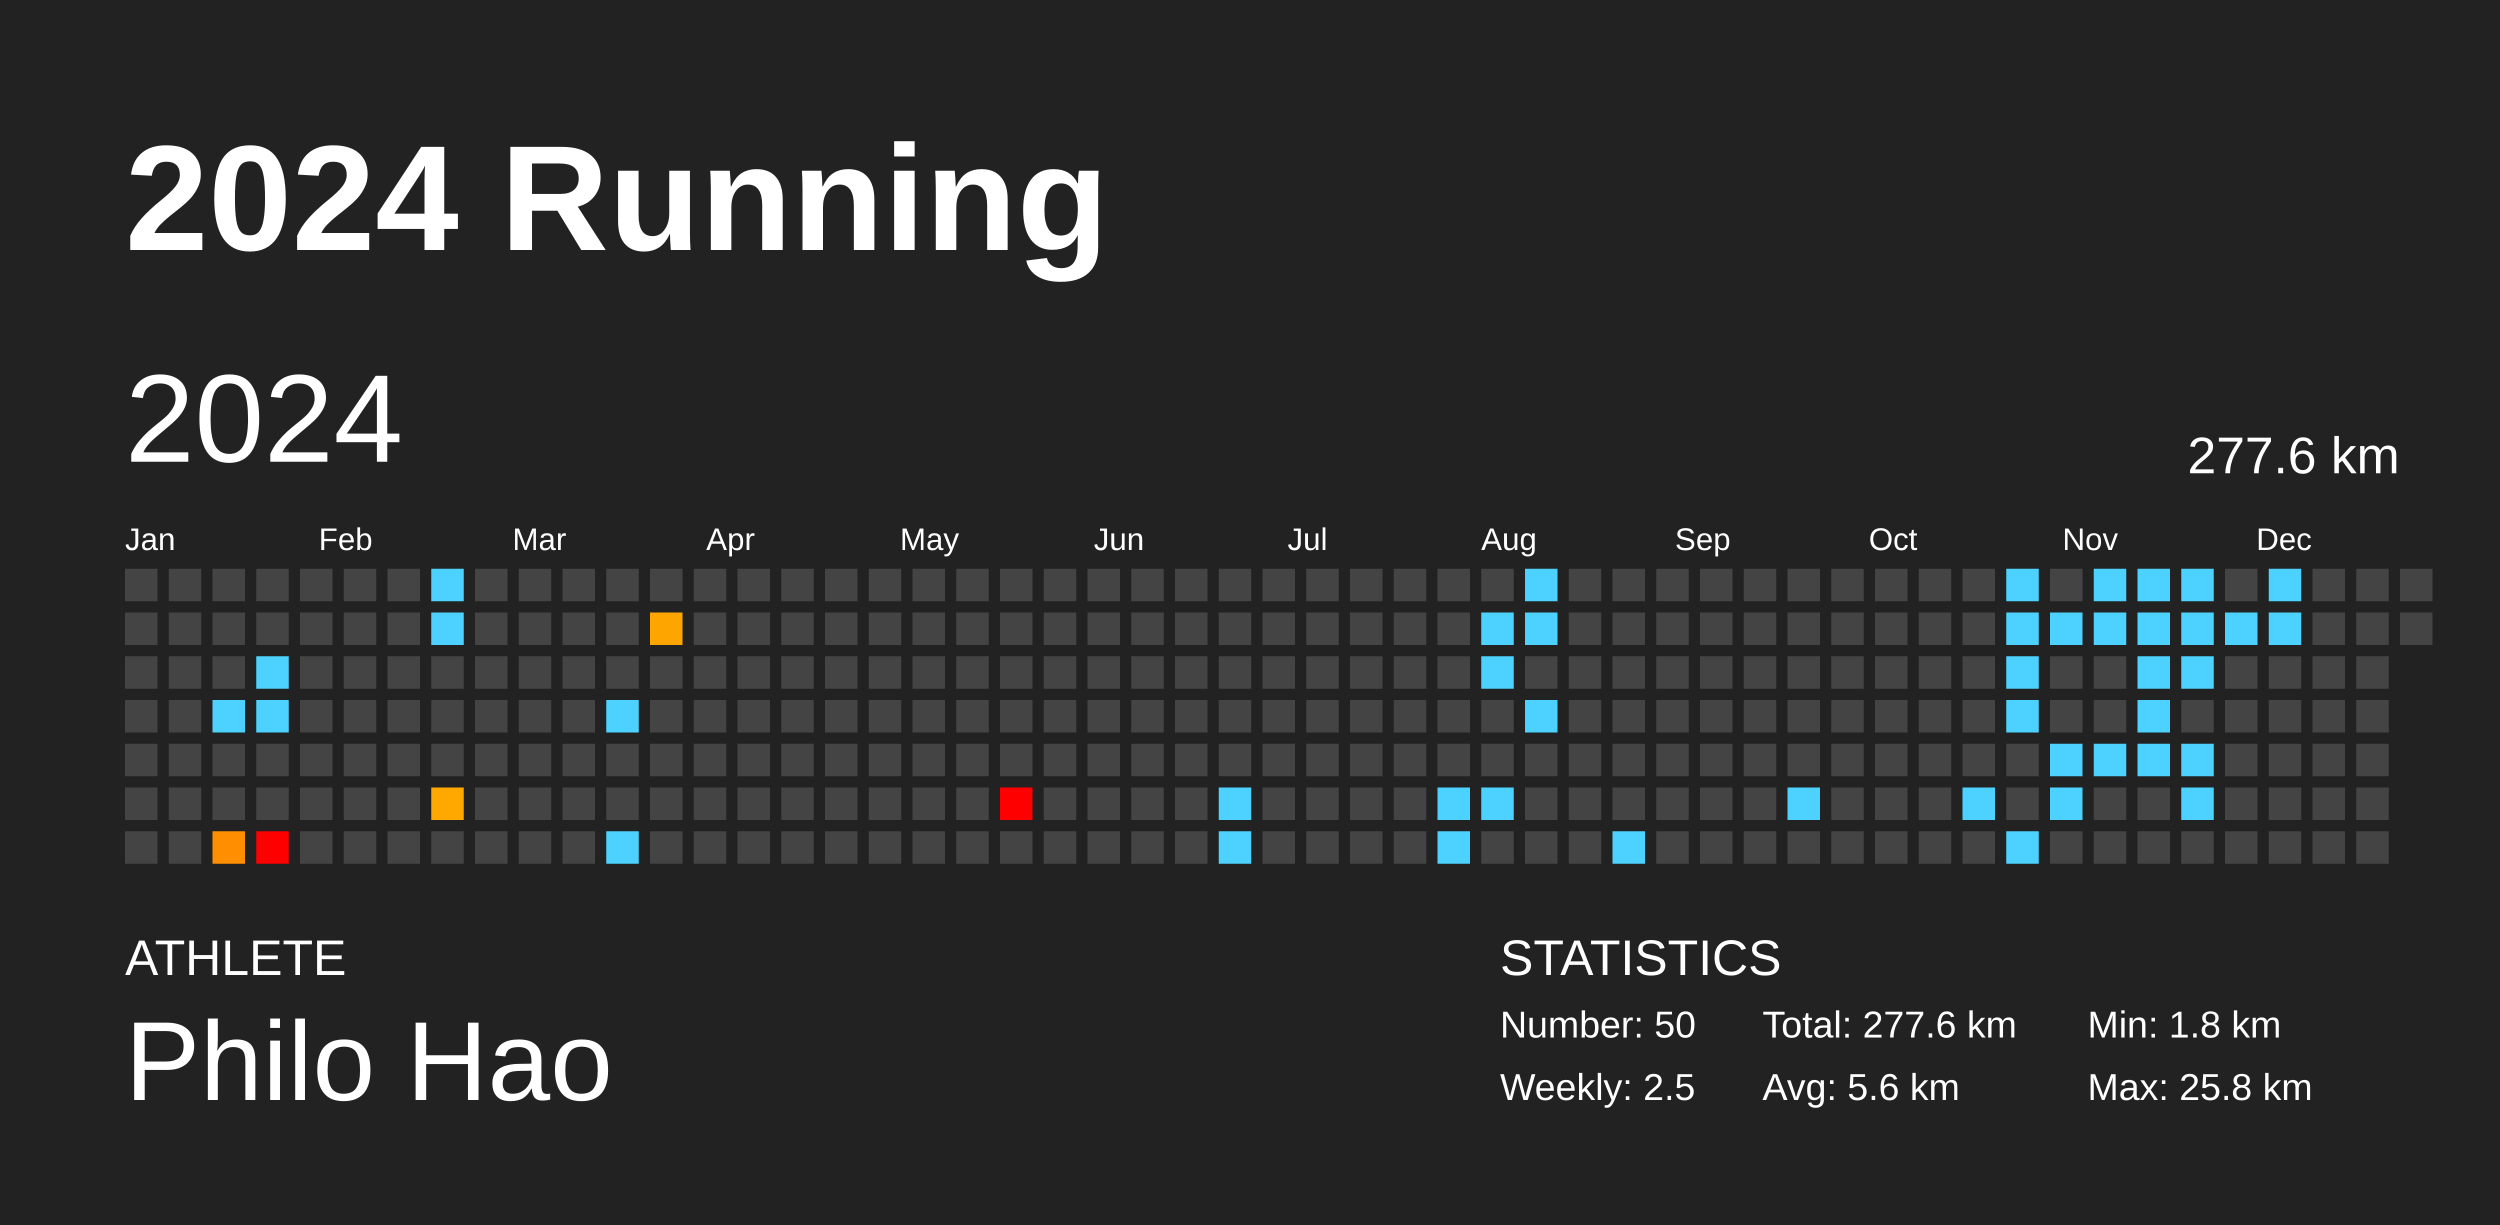
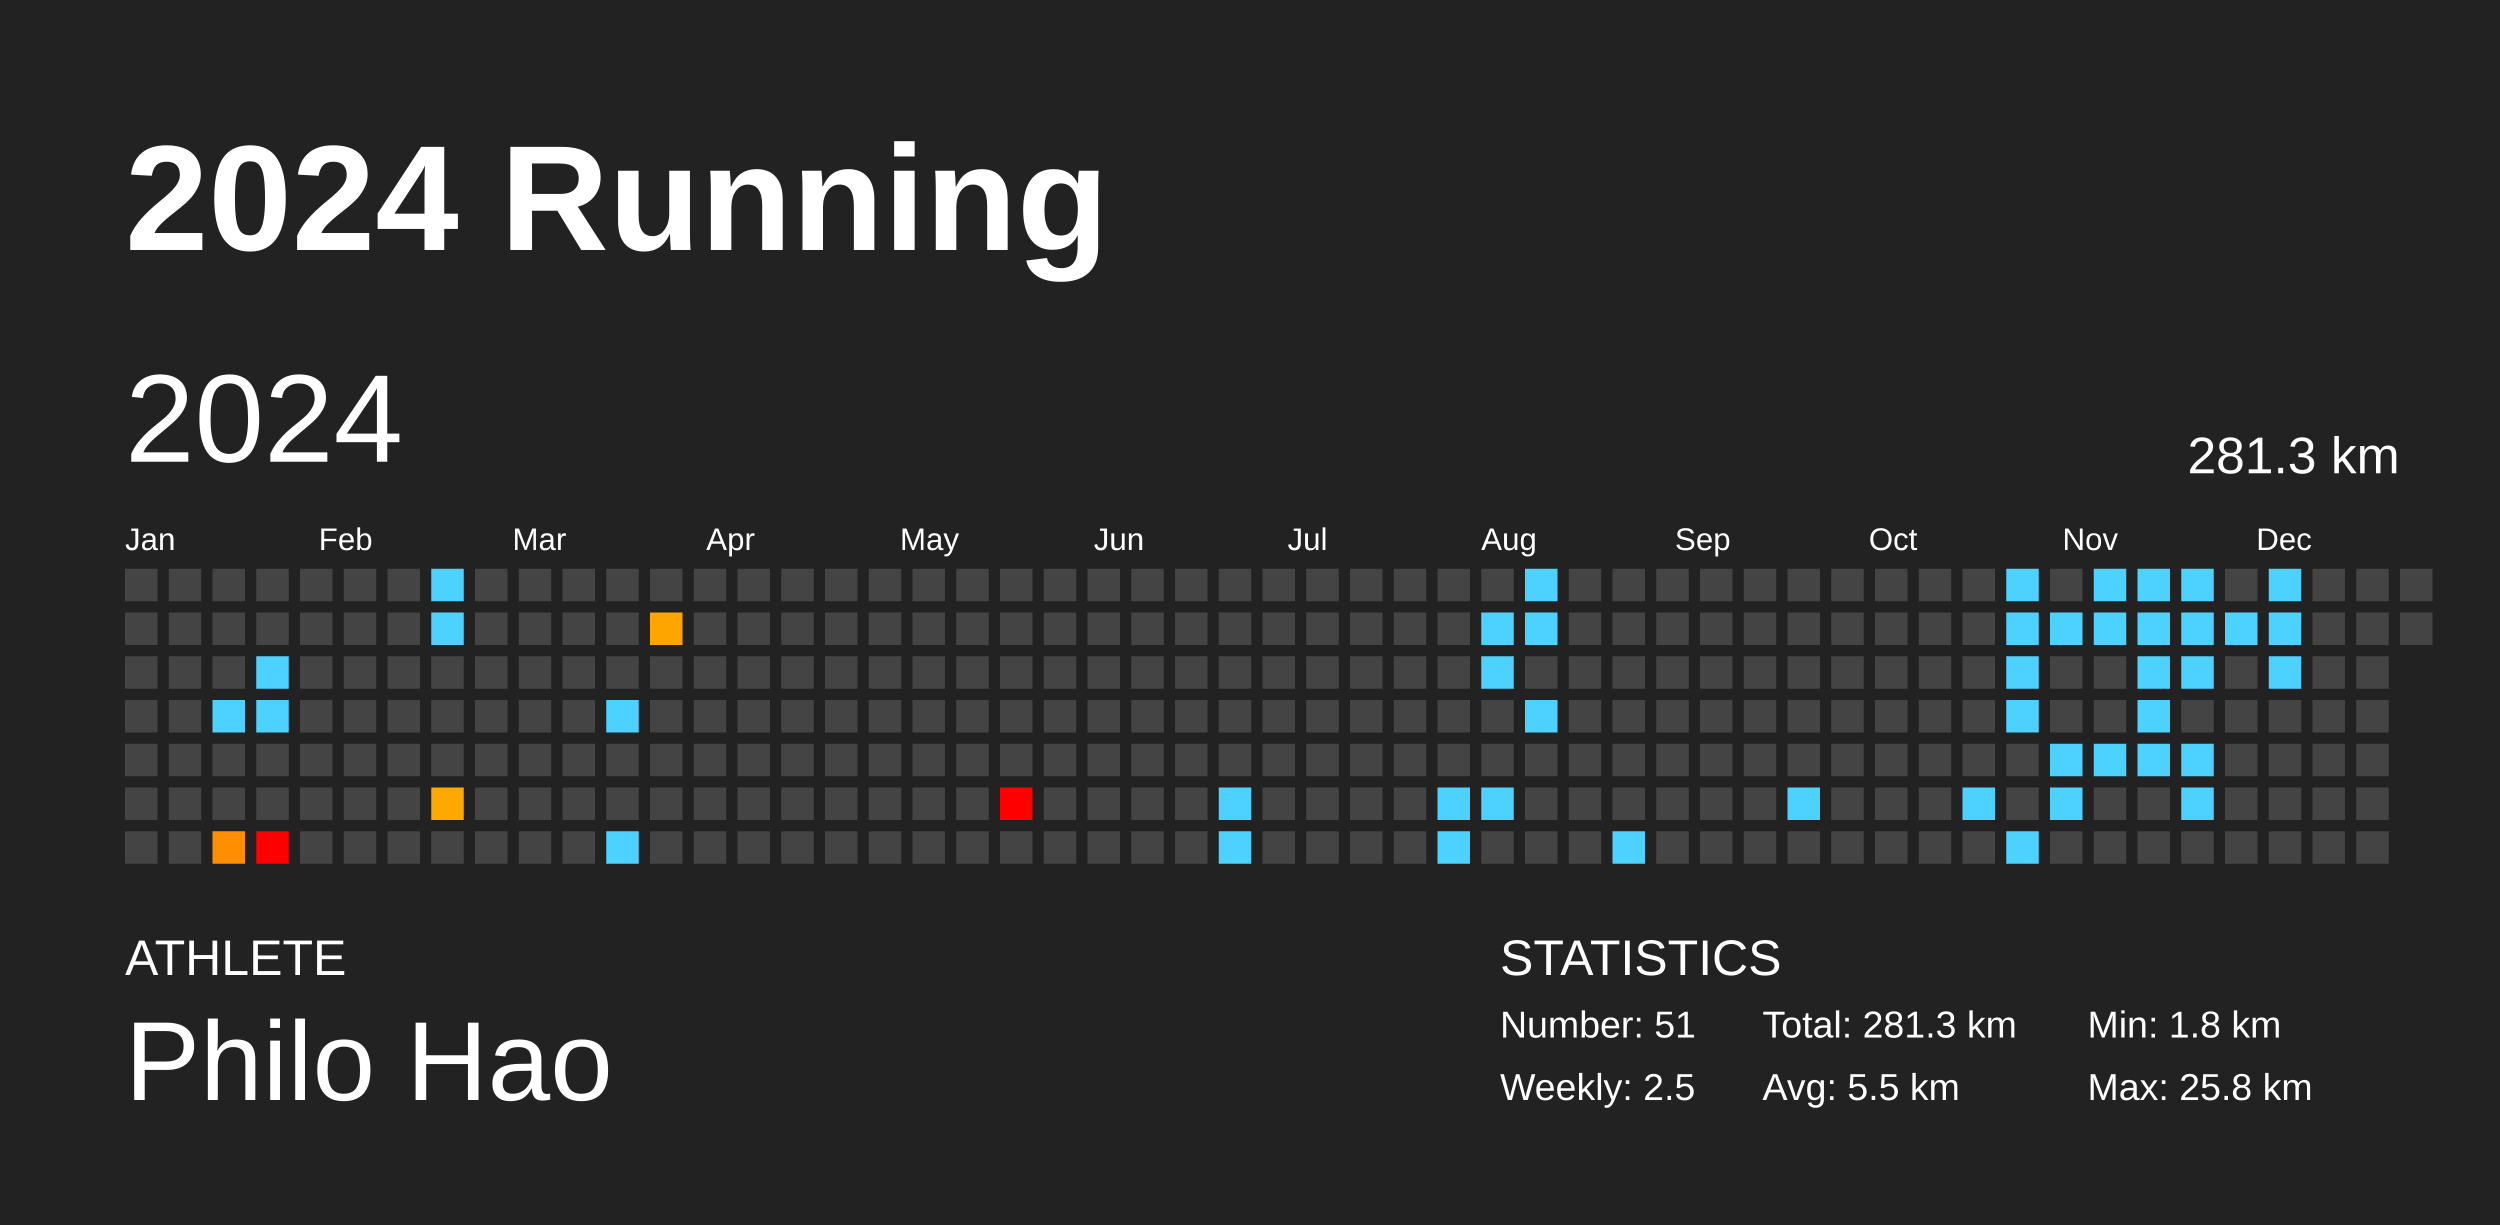
<svg xmlns="http://www.w3.org/2000/svg" baseProfile="full" height="98mm" version="1.1" viewBox="0,0,200,98" width="200mm">
  <defs />
  <rect fill="#222222" height="98" width="200" x="0" y="0" />
  <text fill="#FFFFFF" style="font-size:12px; font-family:Arial; font-weight:bold;" x="10" y="20">2024 Running</text>
  <text fill="#FFFFFF" style="font-size:4px; font-family:Arial" x="10" y="78">ATHLETE</text>
  <text fill="#FFFFFF" style="font-size:9px; font-family:Arial" x="10" y="88">Philo Hao</text>
  <text fill="#FFFFFF" style="font-size:4px; font-family:Arial" x="120" y="78">STATISTICS</text>
-   <text fill="#FFFFFF" style="font-size:3px; font-family:Arial" x="120" y="83">Number: 50</text>
+   <text fill="#FFFFFF" style="font-size:3px; font-family:Arial" x="120" y="83">Number: 51</text>
  <text fill="#FFFFFF" style="font-size:3px; font-family:Arial" x="120" y="88">Weekly: 2.5</text>
-   <text fill="#FFFFFF" style="font-size:3px; font-family:Arial" x="141" y="83">Total: 277.6 km</text>
-   <text fill="#FFFFFF" style="font-size:3px; font-family:Arial" x="141" y="88">Avg: 5.6 km</text>
+   <text fill="#FFFFFF" style="font-size:3px; font-family:Arial" x="141" y="83">Total: 281.3 km</text>
+   <text fill="#FFFFFF" style="font-size:3px; font-family:Arial" x="141" y="88">Avg: 5.5 km</text>
  <text fill="#FFFFFF" style="font-size:3px; font-family:Arial" x="167" y="83">Min: 1.8 km</text>
  <text fill="#FFFFFF" style="font-size:3px; font-family:Arial" x="167" y="88">Max: 25.8 km</text>
  <text dominant-baseline="hanging" fill="#FFFFFF" style="font-size:10.0px; font-family:Arial;" x="10" y="30">2024</text>
-   <text dominant-baseline="hanging" fill="#FFFFFF" style="font-size:4.125px; font-family:Arial;" x="175" y="35">277.6 km</text>
+   <text dominant-baseline="hanging" fill="#FFFFFF" style="font-size:4.125px; font-family:Arial;" x="175" y="35">281.3 km</text>
  <text fill="#FFFFFF" style="font-size:2.5px; font-family:Arial" x="10.0" y="44">Jan</text>
  <text fill="#FFFFFF" style="font-size:2.5px; font-family:Arial" x="25.5" y="44">Feb</text>
  <text fill="#FFFFFF" style="font-size:2.5px; font-family:Arial" x="41.0" y="44">Mar</text>
  <text fill="#FFFFFF" style="font-size:2.5px; font-family:Arial" x="56.5" y="44">Apr</text>
  <text fill="#FFFFFF" style="font-size:2.5px; font-family:Arial" x="72.0" y="44">May</text>
  <text fill="#FFFFFF" style="font-size:2.5px; font-family:Arial" x="87.5" y="44">Jun</text>
  <text fill="#FFFFFF" style="font-size:2.5px; font-family:Arial" x="103.0" y="44">Jul</text>
  <text fill="#FFFFFF" style="font-size:2.5px; font-family:Arial" x="118.5" y="44">Aug</text>
  <text fill="#FFFFFF" style="font-size:2.5px; font-family:Arial" x="134.0" y="44">Sep</text>
  <text fill="#FFFFFF" style="font-size:2.5px; font-family:Arial" x="149.5" y="44">Oct</text>
  <text fill="#FFFFFF" style="font-size:2.5px; font-family:Arial" x="165.0" y="44">Nov</text>
  <text fill="#FFFFFF" style="font-size:2.5px; font-family:Arial" x="180.5" y="44">Dec</text>
  <rect fill="#444444" height="2.6" width="2.6" x="10.0" y="45.5" />
  <rect fill="#444444" height="2.6" width="2.6" x="10.0" y="49.0" />
  <rect fill="#444444" height="2.6" width="2.6" x="10.0" y="52.5" />
  <rect fill="#444444" height="2.6" width="2.6" x="10.0" y="56.0" />
  <rect fill="#444444" height="2.6" width="2.6" x="10.0" y="59.5" />
  <rect fill="#444444" height="2.6" width="2.6" x="10.0" y="63.0" />
  <rect fill="#444444" height="2.6" width="2.6" x="10.0" y="66.5" />
  <rect fill="#444444" height="2.6" width="2.6" x="13.5" y="45.5" />
  <rect fill="#444444" height="2.6" width="2.6" x="13.5" y="49.0" />
  <rect fill="#444444" height="2.6" width="2.6" x="13.5" y="52.5" />
  <rect fill="#444444" height="2.6" width="2.6" x="13.5" y="56.0" />
  <rect fill="#444444" height="2.6" width="2.6" x="13.5" y="59.5" />
  <rect fill="#444444" height="2.6" width="2.6" x="13.5" y="63.0" />
  <rect fill="#444444" height="2.6" width="2.6" x="13.5" y="66.5" />
  <rect fill="#444444" height="2.6" width="2.6" x="17.0" y="45.5" />
  <rect fill="#444444" height="2.6" width="2.6" x="17.0" y="49.0" />
  <rect fill="#444444" height="2.6" width="2.6" x="17.0" y="52.5" />
  <rect fill="#4dd2ff" height="2.6" width="2.6" x="17.0" y="56.0" />
  <rect fill="#444444" height="2.6" width="2.6" x="17.0" y="59.5" />
  <rect fill="#444444" height="2.6" width="2.6" x="17.0" y="63.0" />
  <rect fill="#ff8f00" height="2.6" width="2.6" x="17.0" y="66.5" />
  <rect fill="#444444" height="2.6" width="2.6" x="20.5" y="45.5" />
  <rect fill="#444444" height="2.6" width="2.6" x="20.5" y="49.0" />
  <rect fill="#4dd2ff" height="2.6" width="2.6" x="20.5" y="52.5" />
  <rect fill="#4dd2ff" height="2.6" width="2.6" x="20.5" y="56.0" />
  <rect fill="#444444" height="2.6" width="2.6" x="20.5" y="59.5" />
  <rect fill="#444444" height="2.6" width="2.6" x="20.5" y="63.0" />
  <rect fill="red" height="2.6" width="2.6" x="20.5" y="66.5" />
  <rect fill="#444444" height="2.6" width="2.6" x="24.0" y="45.5" />
  <rect fill="#444444" height="2.6" width="2.6" x="24.0" y="49.0" />
  <rect fill="#444444" height="2.6" width="2.6" x="24.0" y="52.5" />
  <rect fill="#444444" height="2.6" width="2.6" x="24.0" y="56.0" />
  <rect fill="#444444" height="2.6" width="2.6" x="24.0" y="59.5" />
  <rect fill="#444444" height="2.6" width="2.6" x="24.0" y="63.0" />
  <rect fill="#444444" height="2.6" width="2.6" x="24.0" y="66.5" />
  <rect fill="#444444" height="2.6" width="2.6" x="27.5" y="45.5" />
  <rect fill="#444444" height="2.6" width="2.6" x="27.5" y="49.0" />
  <rect fill="#444444" height="2.6" width="2.6" x="27.5" y="52.5" />
  <rect fill="#444444" height="2.6" width="2.6" x="27.5" y="56.0" />
  <rect fill="#444444" height="2.6" width="2.6" x="27.5" y="59.5" />
  <rect fill="#444444" height="2.6" width="2.6" x="27.5" y="63.0" />
  <rect fill="#444444" height="2.6" width="2.6" x="27.5" y="66.5" />
  <rect fill="#444444" height="2.6" width="2.6" x="31.0" y="45.5" />
  <rect fill="#444444" height="2.6" width="2.6" x="31.0" y="49.0" />
  <rect fill="#444444" height="2.6" width="2.6" x="31.0" y="52.5" />
  <rect fill="#444444" height="2.6" width="2.6" x="31.0" y="56.0" />
  <rect fill="#444444" height="2.6" width="2.6" x="31.0" y="59.5" />
  <rect fill="#444444" height="2.6" width="2.6" x="31.0" y="63.0" />
  <rect fill="#444444" height="2.6" width="2.6" x="31.0" y="66.5" />
  <rect fill="#4dd2ff" height="2.6" width="2.6" x="34.5" y="45.5" />
  <rect fill="#4dd2ff" height="2.6" width="2.6" x="34.5" y="49.0" />
  <rect fill="#444444" height="2.6" width="2.6" x="34.5" y="52.5" />
  <rect fill="#444444" height="2.6" width="2.6" x="34.5" y="56.0" />
  <rect fill="#444444" height="2.6" width="2.6" x="34.5" y="59.5" />
  <rect fill="#ffa800" height="2.6" width="2.6" x="34.5" y="63.0" />
  <rect fill="#444444" height="2.6" width="2.6" x="34.5" y="66.5" />
  <rect fill="#444444" height="2.6" width="2.6" x="38.0" y="45.5" />
  <rect fill="#444444" height="2.6" width="2.6" x="38.0" y="49.0" />
  <rect fill="#444444" height="2.6" width="2.6" x="38.0" y="52.5" />
  <rect fill="#444444" height="2.6" width="2.6" x="38.0" y="56.0" />
  <rect fill="#444444" height="2.6" width="2.6" x="38.0" y="59.5" />
  <rect fill="#444444" height="2.6" width="2.6" x="38.0" y="63.0" />
  <rect fill="#444444" height="2.6" width="2.6" x="38.0" y="66.5" />
  <rect fill="#444444" height="2.6" width="2.6" x="41.5" y="45.5" />
  <rect fill="#444444" height="2.6" width="2.6" x="41.5" y="49.0" />
  <rect fill="#444444" height="2.6" width="2.6" x="41.5" y="52.5" />
  <rect fill="#444444" height="2.6" width="2.6" x="41.5" y="56.0" />
  <rect fill="#444444" height="2.6" width="2.6" x="41.5" y="59.5" />
  <rect fill="#444444" height="2.6" width="2.6" x="41.5" y="63.0" />
  <rect fill="#444444" height="2.6" width="2.6" x="41.5" y="66.5" />
  <rect fill="#444444" height="2.6" width="2.6" x="45.0" y="45.5" />
  <rect fill="#444444" height="2.6" width="2.6" x="45.0" y="49.0" />
  <rect fill="#444444" height="2.6" width="2.6" x="45.0" y="52.5" />
  <rect fill="#444444" height="2.6" width="2.6" x="45.0" y="56.0" />
  <rect fill="#444444" height="2.6" width="2.6" x="45.0" y="59.5" />
  <rect fill="#444444" height="2.6" width="2.6" x="45.0" y="63.0" />
  <rect fill="#444444" height="2.6" width="2.6" x="45.0" y="66.5" />
  <rect fill="#444444" height="2.6" width="2.6" x="48.5" y="45.5" />
  <rect fill="#444444" height="2.6" width="2.6" x="48.5" y="49.0" />
  <rect fill="#444444" height="2.6" width="2.6" x="48.5" y="52.5" />
  <rect fill="#4dd2ff" height="2.6" width="2.6" x="48.5" y="56.0" />
  <rect fill="#444444" height="2.6" width="2.6" x="48.5" y="59.5" />
  <rect fill="#444444" height="2.6" width="2.6" x="48.5" y="63.0" />
  <rect fill="#4dd2ff" height="2.6" width="2.6" x="48.5" y="66.5" />
  <rect fill="#444444" height="2.6" width="2.6" x="52.0" y="45.5" />
  <rect fill="#ffa500" height="2.6" width="2.6" x="52.0" y="49.0" />
  <rect fill="#444444" height="2.6" width="2.6" x="52.0" y="52.5" />
  <rect fill="#444444" height="2.6" width="2.6" x="52.0" y="56.0" />
  <rect fill="#444444" height="2.6" width="2.6" x="52.0" y="59.5" />
  <rect fill="#444444" height="2.6" width="2.6" x="52.0" y="63.0" />
  <rect fill="#444444" height="2.6" width="2.6" x="52.0" y="66.5" />
  <rect fill="#444444" height="2.6" width="2.6" x="55.5" y="45.5" />
  <rect fill="#444444" height="2.6" width="2.6" x="55.5" y="49.0" />
  <rect fill="#444444" height="2.6" width="2.6" x="55.5" y="52.5" />
  <rect fill="#444444" height="2.6" width="2.6" x="55.5" y="56.0" />
  <rect fill="#444444" height="2.6" width="2.6" x="55.5" y="59.5" />
  <rect fill="#444444" height="2.6" width="2.6" x="55.5" y="63.0" />
  <rect fill="#444444" height="2.6" width="2.6" x="55.5" y="66.5" />
  <rect fill="#444444" height="2.6" width="2.6" x="59.0" y="45.5" />
  <rect fill="#444444" height="2.6" width="2.6" x="59.0" y="49.0" />
  <rect fill="#444444" height="2.6" width="2.6" x="59.0" y="52.5" />
  <rect fill="#444444" height="2.6" width="2.6" x="59.0" y="56.0" />
  <rect fill="#444444" height="2.6" width="2.6" x="59.0" y="59.5" />
  <rect fill="#444444" height="2.6" width="2.6" x="59.0" y="63.0" />
  <rect fill="#444444" height="2.6" width="2.6" x="59.0" y="66.5" />
  <rect fill="#444444" height="2.6" width="2.6" x="62.5" y="45.5" />
  <rect fill="#444444" height="2.6" width="2.6" x="62.5" y="49.0" />
  <rect fill="#444444" height="2.6" width="2.6" x="62.5" y="52.5" />
  <rect fill="#444444" height="2.6" width="2.6" x="62.5" y="56.0" />
  <rect fill="#444444" height="2.6" width="2.6" x="62.5" y="59.5" />
  <rect fill="#444444" height="2.6" width="2.6" x="62.5" y="63.0" />
  <rect fill="#444444" height="2.6" width="2.6" x="62.5" y="66.5" />
  <rect fill="#444444" height="2.6" width="2.6" x="66.0" y="45.5" />
  <rect fill="#444444" height="2.6" width="2.6" x="66.0" y="49.0" />
  <rect fill="#444444" height="2.6" width="2.6" x="66.0" y="52.5" />
  <rect fill="#444444" height="2.6" width="2.6" x="66.0" y="56.0" />
  <rect fill="#444444" height="2.6" width="2.6" x="66.0" y="59.5" />
  <rect fill="#444444" height="2.6" width="2.6" x="66.0" y="63.0" />
  <rect fill="#444444" height="2.6" width="2.6" x="66.0" y="66.5" />
  <rect fill="#444444" height="2.6" width="2.6" x="69.5" y="45.5" />
  <rect fill="#444444" height="2.6" width="2.6" x="69.5" y="49.0" />
  <rect fill="#444444" height="2.6" width="2.6" x="69.5" y="52.5" />
  <rect fill="#444444" height="2.6" width="2.6" x="69.5" y="56.0" />
  <rect fill="#444444" height="2.6" width="2.6" x="69.5" y="59.5" />
  <rect fill="#444444" height="2.6" width="2.6" x="69.5" y="63.0" />
  <rect fill="#444444" height="2.6" width="2.6" x="69.5" y="66.5" />
  <rect fill="#444444" height="2.6" width="2.6" x="73.0" y="45.5" />
  <rect fill="#444444" height="2.6" width="2.6" x="73.0" y="49.0" />
  <rect fill="#444444" height="2.6" width="2.6" x="73.0" y="52.5" />
  <rect fill="#444444" height="2.6" width="2.6" x="73.0" y="56.0" />
  <rect fill="#444444" height="2.6" width="2.6" x="73.0" y="59.5" />
  <rect fill="#444444" height="2.6" width="2.6" x="73.0" y="63.0" />
  <rect fill="#444444" height="2.6" width="2.6" x="73.0" y="66.5" />
  <rect fill="#444444" height="2.6" width="2.6" x="76.5" y="45.5" />
  <rect fill="#444444" height="2.6" width="2.6" x="76.5" y="49.0" />
  <rect fill="#444444" height="2.6" width="2.6" x="76.5" y="52.5" />
  <rect fill="#444444" height="2.6" width="2.6" x="76.5" y="56.0" />
  <rect fill="#444444" height="2.6" width="2.6" x="76.5" y="59.5" />
  <rect fill="#444444" height="2.6" width="2.6" x="76.5" y="63.0" />
  <rect fill="#444444" height="2.6" width="2.6" x="76.5" y="66.5" />
  <rect fill="#444444" height="2.6" width="2.6" x="80.0" y="45.5" />
  <rect fill="#444444" height="2.6" width="2.6" x="80.0" y="49.0" />
  <rect fill="#444444" height="2.6" width="2.6" x="80.0" y="52.5" />
  <rect fill="#444444" height="2.6" width="2.6" x="80.0" y="56.0" />
  <rect fill="#444444" height="2.6" width="2.6" x="80.0" y="59.5" />
  <rect fill="red" height="2.6" width="2.6" x="80.0" y="63.0" />
  <rect fill="#444444" height="2.6" width="2.6" x="80.0" y="66.5" />
  <rect fill="#444444" height="2.6" width="2.6" x="83.5" y="45.5" />
  <rect fill="#444444" height="2.6" width="2.6" x="83.5" y="49.0" />
  <rect fill="#444444" height="2.6" width="2.6" x="83.5" y="52.5" />
  <rect fill="#444444" height="2.6" width="2.6" x="83.5" y="56.0" />
  <rect fill="#444444" height="2.6" width="2.6" x="83.5" y="59.5" />
  <rect fill="#444444" height="2.6" width="2.6" x="83.5" y="63.0" />
  <rect fill="#444444" height="2.6" width="2.6" x="83.5" y="66.5" />
  <rect fill="#444444" height="2.6" width="2.6" x="87.0" y="45.5" />
  <rect fill="#444444" height="2.6" width="2.6" x="87.0" y="49.0" />
  <rect fill="#444444" height="2.6" width="2.6" x="87.0" y="52.5" />
  <rect fill="#444444" height="2.6" width="2.6" x="87.0" y="56.0" />
  <rect fill="#444444" height="2.6" width="2.6" x="87.0" y="59.5" />
  <rect fill="#444444" height="2.6" width="2.6" x="87.0" y="63.0" />
  <rect fill="#444444" height="2.6" width="2.6" x="87.0" y="66.5" />
  <rect fill="#444444" height="2.6" width="2.6" x="90.5" y="45.5" />
  <rect fill="#444444" height="2.6" width="2.6" x="90.5" y="49.0" />
  <rect fill="#444444" height="2.6" width="2.6" x="90.5" y="52.5" />
  <rect fill="#444444" height="2.6" width="2.6" x="90.5" y="56.0" />
  <rect fill="#444444" height="2.6" width="2.6" x="90.5" y="59.5" />
  <rect fill="#444444" height="2.6" width="2.6" x="90.5" y="63.0" />
  <rect fill="#444444" height="2.6" width="2.6" x="90.5" y="66.5" />
  <rect fill="#444444" height="2.6" width="2.6" x="94.0" y="45.5" />
  <rect fill="#444444" height="2.6" width="2.6" x="94.0" y="49.0" />
  <rect fill="#444444" height="2.6" width="2.6" x="94.0" y="52.5" />
  <rect fill="#444444" height="2.6" width="2.6" x="94.0" y="56.0" />
  <rect fill="#444444" height="2.6" width="2.6" x="94.0" y="59.5" />
  <rect fill="#444444" height="2.6" width="2.6" x="94.0" y="63.0" />
  <rect fill="#444444" height="2.6" width="2.6" x="94.0" y="66.5" />
  <rect fill="#444444" height="2.6" width="2.6" x="97.5" y="45.5" />
  <rect fill="#444444" height="2.6" width="2.6" x="97.5" y="49.0" />
  <rect fill="#444444" height="2.6" width="2.6" x="97.5" y="52.5" />
  <rect fill="#444444" height="2.6" width="2.6" x="97.5" y="56.0" />
  <rect fill="#444444" height="2.6" width="2.6" x="97.5" y="59.5" />
  <rect fill="#4dd2ff" height="2.6" width="2.6" x="97.5" y="63.0" />
  <rect fill="#4dd2ff" height="2.6" width="2.6" x="97.5" y="66.5" />
  <rect fill="#444444" height="2.6" width="2.6" x="101.0" y="45.5" />
  <rect fill="#444444" height="2.6" width="2.6" x="101.0" y="49.0" />
  <rect fill="#444444" height="2.6" width="2.6" x="101.0" y="52.5" />
  <rect fill="#444444" height="2.6" width="2.6" x="101.0" y="56.0" />
  <rect fill="#444444" height="2.6" width="2.6" x="101.0" y="59.5" />
  <rect fill="#444444" height="2.6" width="2.6" x="101.0" y="63.0" />
  <rect fill="#444444" height="2.6" width="2.6" x="101.0" y="66.5" />
  <rect fill="#444444" height="2.6" width="2.6" x="104.5" y="45.5" />
  <rect fill="#444444" height="2.6" width="2.6" x="104.5" y="49.0" />
  <rect fill="#444444" height="2.6" width="2.6" x="104.5" y="52.5" />
  <rect fill="#444444" height="2.6" width="2.6" x="104.5" y="56.0" />
  <rect fill="#444444" height="2.6" width="2.6" x="104.5" y="59.5" />
  <rect fill="#444444" height="2.6" width="2.6" x="104.5" y="63.0" />
  <rect fill="#444444" height="2.6" width="2.6" x="104.5" y="66.5" />
  <rect fill="#444444" height="2.6" width="2.6" x="108.0" y="45.5" />
  <rect fill="#444444" height="2.6" width="2.6" x="108.0" y="49.0" />
  <rect fill="#444444" height="2.6" width="2.6" x="108.0" y="52.5" />
  <rect fill="#444444" height="2.6" width="2.6" x="108.0" y="56.0" />
  <rect fill="#444444" height="2.6" width="2.6" x="108.0" y="59.5" />
  <rect fill="#444444" height="2.6" width="2.6" x="108.0" y="63.0" />
  <rect fill="#444444" height="2.6" width="2.6" x="108.0" y="66.5" />
  <rect fill="#444444" height="2.6" width="2.6" x="111.5" y="45.5" />
  <rect fill="#444444" height="2.6" width="2.6" x="111.5" y="49.0" />
  <rect fill="#444444" height="2.6" width="2.6" x="111.5" y="52.5" />
  <rect fill="#444444" height="2.6" width="2.6" x="111.5" y="56.0" />
  <rect fill="#444444" height="2.6" width="2.6" x="111.5" y="59.5" />
  <rect fill="#444444" height="2.6" width="2.6" x="111.5" y="63.0" />
  <rect fill="#444444" height="2.6" width="2.6" x="111.5" y="66.5" />
  <rect fill="#444444" height="2.6" width="2.6" x="115.0" y="45.5" />
  <rect fill="#444444" height="2.6" width="2.6" x="115.0" y="49.0" />
  <rect fill="#444444" height="2.6" width="2.6" x="115.0" y="52.5" />
  <rect fill="#444444" height="2.6" width="2.6" x="115.0" y="56.0" />
  <rect fill="#444444" height="2.6" width="2.6" x="115.0" y="59.5" />
  <rect fill="#4dd2ff" height="2.6" width="2.6" x="115.0" y="63.0" />
  <rect fill="#4dd2ff" height="2.6" width="2.6" x="115.0" y="66.5" />
  <rect fill="#444444" height="2.6" width="2.6" x="118.5" y="45.5" />
  <rect fill="#4dd2ff" height="2.6" width="2.6" x="118.5" y="49.0" />
  <rect fill="#4dd2ff" height="2.6" width="2.6" x="118.5" y="52.5" />
  <rect fill="#444444" height="2.6" width="2.6" x="118.5" y="56.0" />
  <rect fill="#444444" height="2.6" width="2.6" x="118.5" y="59.5" />
  <rect fill="#4dd2ff" height="2.6" width="2.6" x="118.5" y="63.0" />
  <rect fill="#444444" height="2.6" width="2.6" x="118.5" y="66.5" />
  <rect fill="#4dd2ff" height="2.6" width="2.6" x="122.0" y="45.5" />
  <rect fill="#4dd2ff" height="2.6" width="2.6" x="122.0" y="49.0" />
  <rect fill="#444444" height="2.6" width="2.6" x="122.0" y="52.5" />
  <rect fill="#4dd2ff" height="2.6" width="2.6" x="122.0" y="56.0" />
  <rect fill="#444444" height="2.6" width="2.6" x="122.0" y="59.5" />
  <rect fill="#444444" height="2.6" width="2.6" x="122.0" y="63.0" />
  <rect fill="#444444" height="2.6" width="2.6" x="122.0" y="66.5" />
  <rect fill="#444444" height="2.6" width="2.6" x="125.5" y="45.5" />
  <rect fill="#444444" height="2.6" width="2.6" x="125.5" y="49.0" />
  <rect fill="#444444" height="2.6" width="2.6" x="125.5" y="52.5" />
  <rect fill="#444444" height="2.6" width="2.6" x="125.5" y="56.0" />
  <rect fill="#444444" height="2.6" width="2.6" x="125.5" y="59.5" />
  <rect fill="#444444" height="2.6" width="2.6" x="125.5" y="63.0" />
  <rect fill="#444444" height="2.6" width="2.6" x="125.5" y="66.5" />
  <rect fill="#444444" height="2.6" width="2.6" x="129.0" y="45.5" />
  <rect fill="#444444" height="2.6" width="2.6" x="129.0" y="49.0" />
  <rect fill="#444444" height="2.6" width="2.6" x="129.0" y="52.5" />
  <rect fill="#444444" height="2.6" width="2.6" x="129.0" y="56.0" />
  <rect fill="#444444" height="2.6" width="2.6" x="129.0" y="59.5" />
  <rect fill="#444444" height="2.6" width="2.6" x="129.0" y="63.0" />
  <rect fill="#4dd2ff" height="2.6" width="2.6" x="129.0" y="66.5" />
  <rect fill="#444444" height="2.6" width="2.6" x="132.5" y="45.5" />
  <rect fill="#444444" height="2.6" width="2.6" x="132.5" y="49.0" />
  <rect fill="#444444" height="2.6" width="2.6" x="132.5" y="52.5" />
  <rect fill="#444444" height="2.6" width="2.6" x="132.5" y="56.0" />
  <rect fill="#444444" height="2.6" width="2.6" x="132.5" y="59.5" />
  <rect fill="#444444" height="2.6" width="2.6" x="132.5" y="63.0" />
  <rect fill="#444444" height="2.6" width="2.6" x="132.5" y="66.5" />
  <rect fill="#444444" height="2.6" width="2.6" x="136.0" y="45.5" />
  <rect fill="#444444" height="2.6" width="2.6" x="136.0" y="49.0" />
  <rect fill="#444444" height="2.6" width="2.6" x="136.0" y="52.5" />
  <rect fill="#444444" height="2.6" width="2.6" x="136.0" y="56.0" />
  <rect fill="#444444" height="2.6" width="2.6" x="136.0" y="59.5" />
  <rect fill="#444444" height="2.6" width="2.6" x="136.0" y="63.0" />
  <rect fill="#444444" height="2.6" width="2.6" x="136.0" y="66.5" />
  <rect fill="#444444" height="2.6" width="2.6" x="139.5" y="45.5" />
  <rect fill="#444444" height="2.6" width="2.6" x="139.5" y="49.0" />
  <rect fill="#444444" height="2.6" width="2.6" x="139.5" y="52.5" />
  <rect fill="#444444" height="2.6" width="2.6" x="139.5" y="56.0" />
  <rect fill="#444444" height="2.6" width="2.6" x="139.5" y="59.5" />
  <rect fill="#444444" height="2.6" width="2.6" x="139.5" y="63.0" />
  <rect fill="#444444" height="2.6" width="2.6" x="139.5" y="66.5" />
  <rect fill="#444444" height="2.6" width="2.6" x="143.0" y="45.5" />
  <rect fill="#444444" height="2.6" width="2.6" x="143.0" y="49.0" />
  <rect fill="#444444" height="2.6" width="2.6" x="143.0" y="52.5" />
  <rect fill="#444444" height="2.6" width="2.6" x="143.0" y="56.0" />
  <rect fill="#444444" height="2.6" width="2.6" x="143.0" y="59.5" />
  <rect fill="#4dd2ff" height="2.6" width="2.6" x="143.0" y="63.0" />
  <rect fill="#444444" height="2.6" width="2.6" x="143.0" y="66.5" />
  <rect fill="#444444" height="2.6" width="2.6" x="146.5" y="45.5" />
  <rect fill="#444444" height="2.6" width="2.6" x="146.5" y="49.0" />
  <rect fill="#444444" height="2.6" width="2.6" x="146.5" y="52.5" />
  <rect fill="#444444" height="2.6" width="2.6" x="146.5" y="56.0" />
  <rect fill="#444444" height="2.6" width="2.6" x="146.5" y="59.5" />
  <rect fill="#444444" height="2.6" width="2.6" x="146.5" y="63.0" />
  <rect fill="#444444" height="2.6" width="2.6" x="146.5" y="66.5" />
  <rect fill="#444444" height="2.6" width="2.6" x="150.0" y="45.5" />
  <rect fill="#444444" height="2.6" width="2.6" x="150.0" y="49.0" />
  <rect fill="#444444" height="2.6" width="2.6" x="150.0" y="52.5" />
  <rect fill="#444444" height="2.6" width="2.6" x="150.0" y="56.0" />
  <rect fill="#444444" height="2.6" width="2.6" x="150.0" y="59.5" />
  <rect fill="#444444" height="2.6" width="2.6" x="150.0" y="63.0" />
  <rect fill="#444444" height="2.6" width="2.6" x="150.0" y="66.5" />
  <rect fill="#444444" height="2.6" width="2.6" x="153.5" y="45.5" />
  <rect fill="#444444" height="2.6" width="2.6" x="153.5" y="49.0" />
  <rect fill="#444444" height="2.6" width="2.6" x="153.5" y="52.5" />
  <rect fill="#444444" height="2.6" width="2.6" x="153.5" y="56.0" />
  <rect fill="#444444" height="2.6" width="2.6" x="153.5" y="59.5" />
  <rect fill="#444444" height="2.6" width="2.6" x="153.5" y="63.0" />
  <rect fill="#444444" height="2.6" width="2.6" x="153.5" y="66.5" />
  <rect fill="#444444" height="2.6" width="2.6" x="157.0" y="45.5" />
  <rect fill="#444444" height="2.6" width="2.6" x="157.0" y="49.0" />
  <rect fill="#444444" height="2.6" width="2.6" x="157.0" y="52.5" />
  <rect fill="#444444" height="2.6" width="2.6" x="157.0" y="56.0" />
  <rect fill="#444444" height="2.6" width="2.6" x="157.0" y="59.5" />
  <rect fill="#4dd2ff" height="2.6" width="2.6" x="157.0" y="63.0" />
  <rect fill="#444444" height="2.6" width="2.6" x="157.0" y="66.5" />
  <rect fill="#4dd2ff" height="2.6" width="2.6" x="160.5" y="45.5" />
  <rect fill="#4dd2ff" height="2.6" width="2.6" x="160.5" y="49.0" />
  <rect fill="#4dd2ff" height="2.6" width="2.6" x="160.5" y="52.5" />
  <rect fill="#4dd2ff" height="2.6" width="2.6" x="160.5" y="56.0" />
  <rect fill="#444444" height="2.6" width="2.6" x="160.5" y="59.5" />
  <rect fill="#444444" height="2.6" width="2.6" x="160.5" y="63.0" />
  <rect fill="#4dd2ff" height="2.6" width="2.6" x="160.5" y="66.5" />
  <rect fill="#444444" height="2.6" width="2.6" x="164.0" y="45.5" />
  <rect fill="#4dd2ff" height="2.6" width="2.6" x="164.0" y="49.0" />
  <rect fill="#444444" height="2.6" width="2.6" x="164.0" y="52.5" />
  <rect fill="#444444" height="2.6" width="2.6" x="164.0" y="56.0" />
  <rect fill="#4dd2ff" height="2.6" width="2.6" x="164.0" y="59.5" />
  <rect fill="#4dd2ff" height="2.6" width="2.6" x="164.0" y="63.0" />
  <rect fill="#444444" height="2.6" width="2.6" x="164.0" y="66.5" />
  <rect fill="#4dd2ff" height="2.6" width="2.6" x="167.5" y="45.5" />
  <rect fill="#4dd2ff" height="2.6" width="2.6" x="167.5" y="49.0" />
  <rect fill="#444444" height="2.6" width="2.6" x="167.5" y="52.5" />
  <rect fill="#444444" height="2.6" width="2.6" x="167.5" y="56.0" />
  <rect fill="#4dd2ff" height="2.6" width="2.6" x="167.5" y="59.5" />
  <rect fill="#444444" height="2.6" width="2.6" x="167.5" y="63.0" />
  <rect fill="#444444" height="2.6" width="2.6" x="167.5" y="66.5" />
  <rect fill="#4dd2ff" height="2.6" width="2.6" x="171.0" y="45.5" />
  <rect fill="#4dd2ff" height="2.6" width="2.6" x="171.0" y="49.0" />
  <rect fill="#4dd2ff" height="2.6" width="2.6" x="171.0" y="52.5" />
  <rect fill="#4dd2ff" height="2.6" width="2.6" x="171.0" y="56.0" />
  <rect fill="#4dd2ff" height="2.6" width="2.6" x="171.0" y="59.5" />
  <rect fill="#444444" height="2.6" width="2.6" x="171.0" y="63.0" />
  <rect fill="#444444" height="2.6" width="2.6" x="171.0" y="66.5" />
  <rect fill="#4dd2ff" height="2.6" width="2.6" x="174.5" y="45.5" />
  <rect fill="#4dd2ff" height="2.6" width="2.6" x="174.5" y="49.0" />
  <rect fill="#4dd2ff" height="2.6" width="2.6" x="174.5" y="52.5" />
  <rect fill="#444444" height="2.6" width="2.6" x="174.5" y="56.0" />
  <rect fill="#4dd2ff" height="2.6" width="2.6" x="174.5" y="59.5" />
  <rect fill="#4dd2ff" height="2.6" width="2.6" x="174.5" y="63.0" />
  <rect fill="#444444" height="2.6" width="2.6" x="174.5" y="66.5" />
  <rect fill="#444444" height="2.6" width="2.6" x="178.0" y="45.5" />
  <rect fill="#4dd2ff" height="2.6" width="2.6" x="178.0" y="49.0" />
  <rect fill="#444444" height="2.6" width="2.6" x="178.0" y="52.5" />
  <rect fill="#444444" height="2.6" width="2.6" x="178.0" y="56.0" />
  <rect fill="#444444" height="2.6" width="2.6" x="178.0" y="59.5" />
  <rect fill="#444444" height="2.6" width="2.6" x="178.0" y="63.0" />
  <rect fill="#444444" height="2.6" width="2.6" x="178.0" y="66.5" />
  <rect fill="#4dd2ff" height="2.6" width="2.6" x="181.5" y="45.5" />
  <rect fill="#4dd2ff" height="2.6" width="2.6" x="181.5" y="49.0" />
-   <rect fill="#444444" height="2.6" width="2.6" x="181.5" y="52.5" />
+   <rect fill="#4dd2ff" height="2.6" width="2.6" x="181.5" y="52.5" />
  <rect fill="#444444" height="2.6" width="2.6" x="181.5" y="56.0" />
  <rect fill="#444444" height="2.6" width="2.6" x="181.5" y="59.5" />
  <rect fill="#444444" height="2.6" width="2.6" x="181.5" y="63.0" />
  <rect fill="#444444" height="2.6" width="2.6" x="181.5" y="66.5" />
  <rect fill="#444444" height="2.6" width="2.6" x="185.0" y="45.5" />
  <rect fill="#444444" height="2.6" width="2.6" x="185.0" y="49.0" />
  <rect fill="#444444" height="2.6" width="2.6" x="185.0" y="52.5" />
  <rect fill="#444444" height="2.6" width="2.6" x="185.0" y="56.0" />
  <rect fill="#444444" height="2.6" width="2.6" x="185.0" y="59.5" />
  <rect fill="#444444" height="2.6" width="2.6" x="185.0" y="63.0" />
  <rect fill="#444444" height="2.6" width="2.6" x="185.0" y="66.5" />
  <rect fill="#444444" height="2.6" width="2.6" x="188.5" y="45.5" />
  <rect fill="#444444" height="2.6" width="2.6" x="188.5" y="49.0" />
  <rect fill="#444444" height="2.6" width="2.6" x="188.5" y="52.5" />
  <rect fill="#444444" height="2.6" width="2.6" x="188.5" y="56.0" />
  <rect fill="#444444" height="2.6" width="2.6" x="188.5" y="59.5" />
  <rect fill="#444444" height="2.6" width="2.6" x="188.5" y="63.0" />
  <rect fill="#444444" height="2.6" width="2.6" x="188.5" y="66.5" />
  <rect fill="#444444" height="2.6" width="2.6" x="192.0" y="45.5" />
  <rect fill="#444444" height="2.6" width="2.6" x="192.0" y="49.0" />
</svg>
